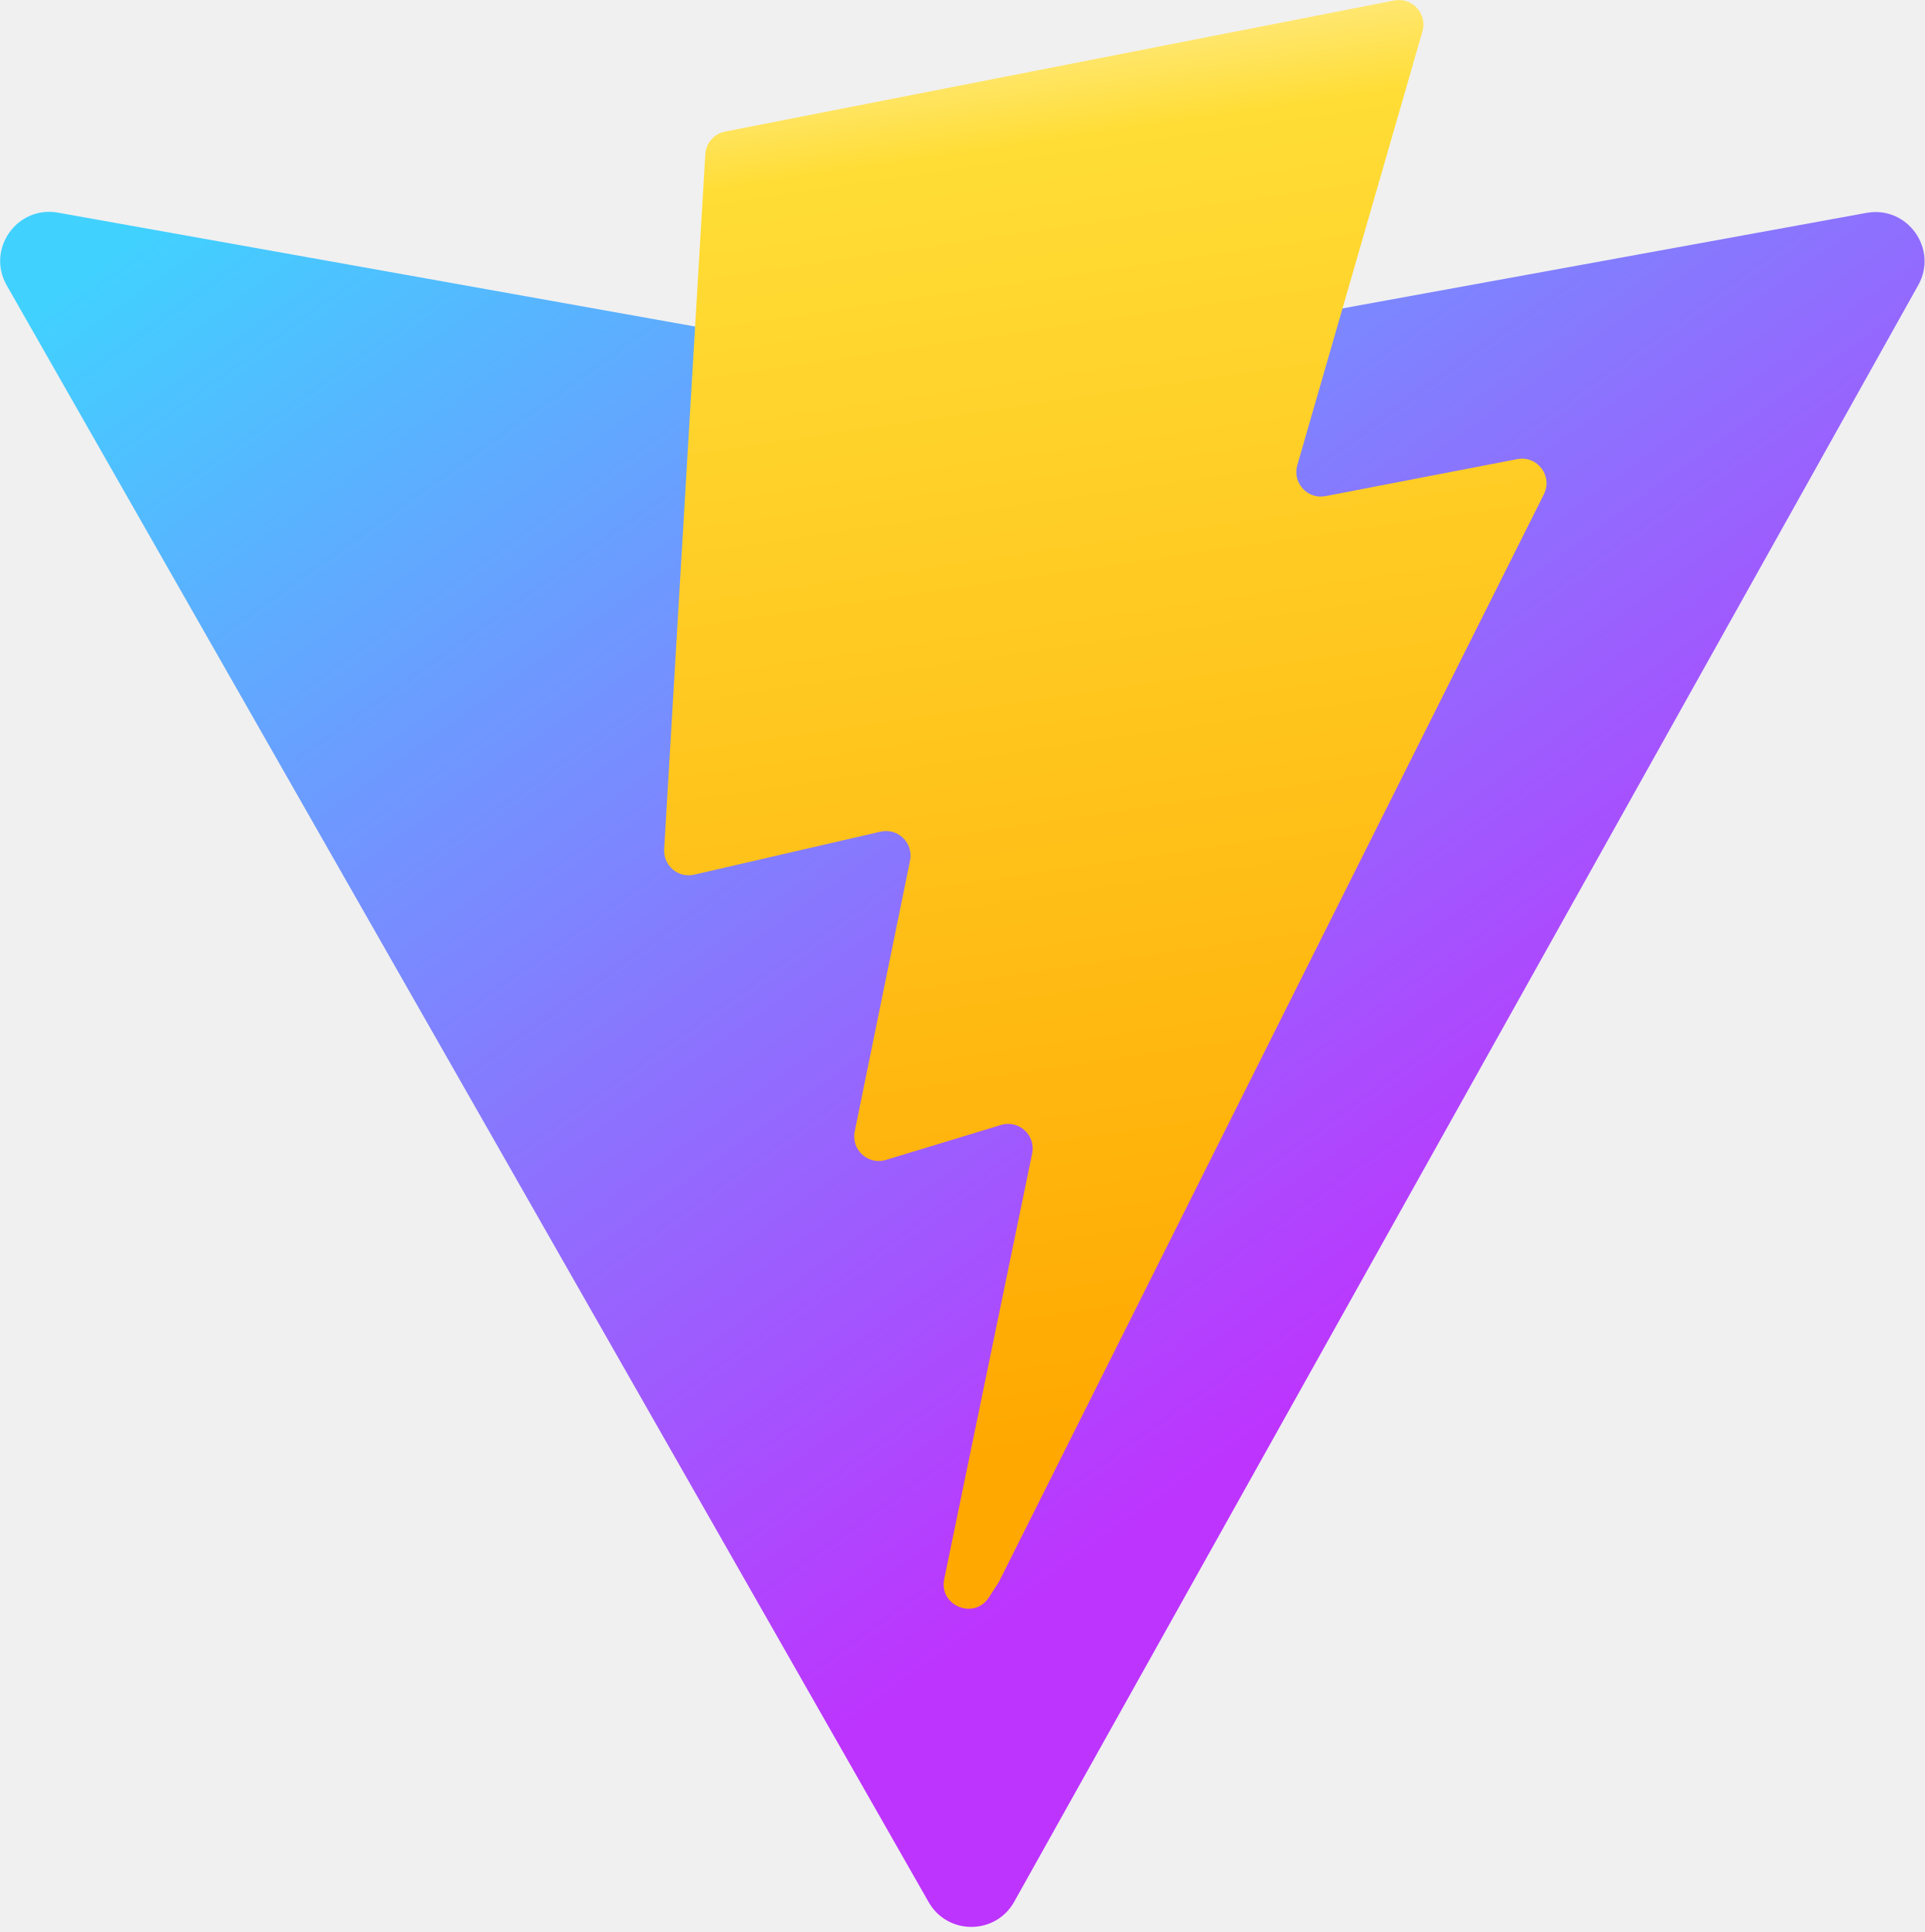
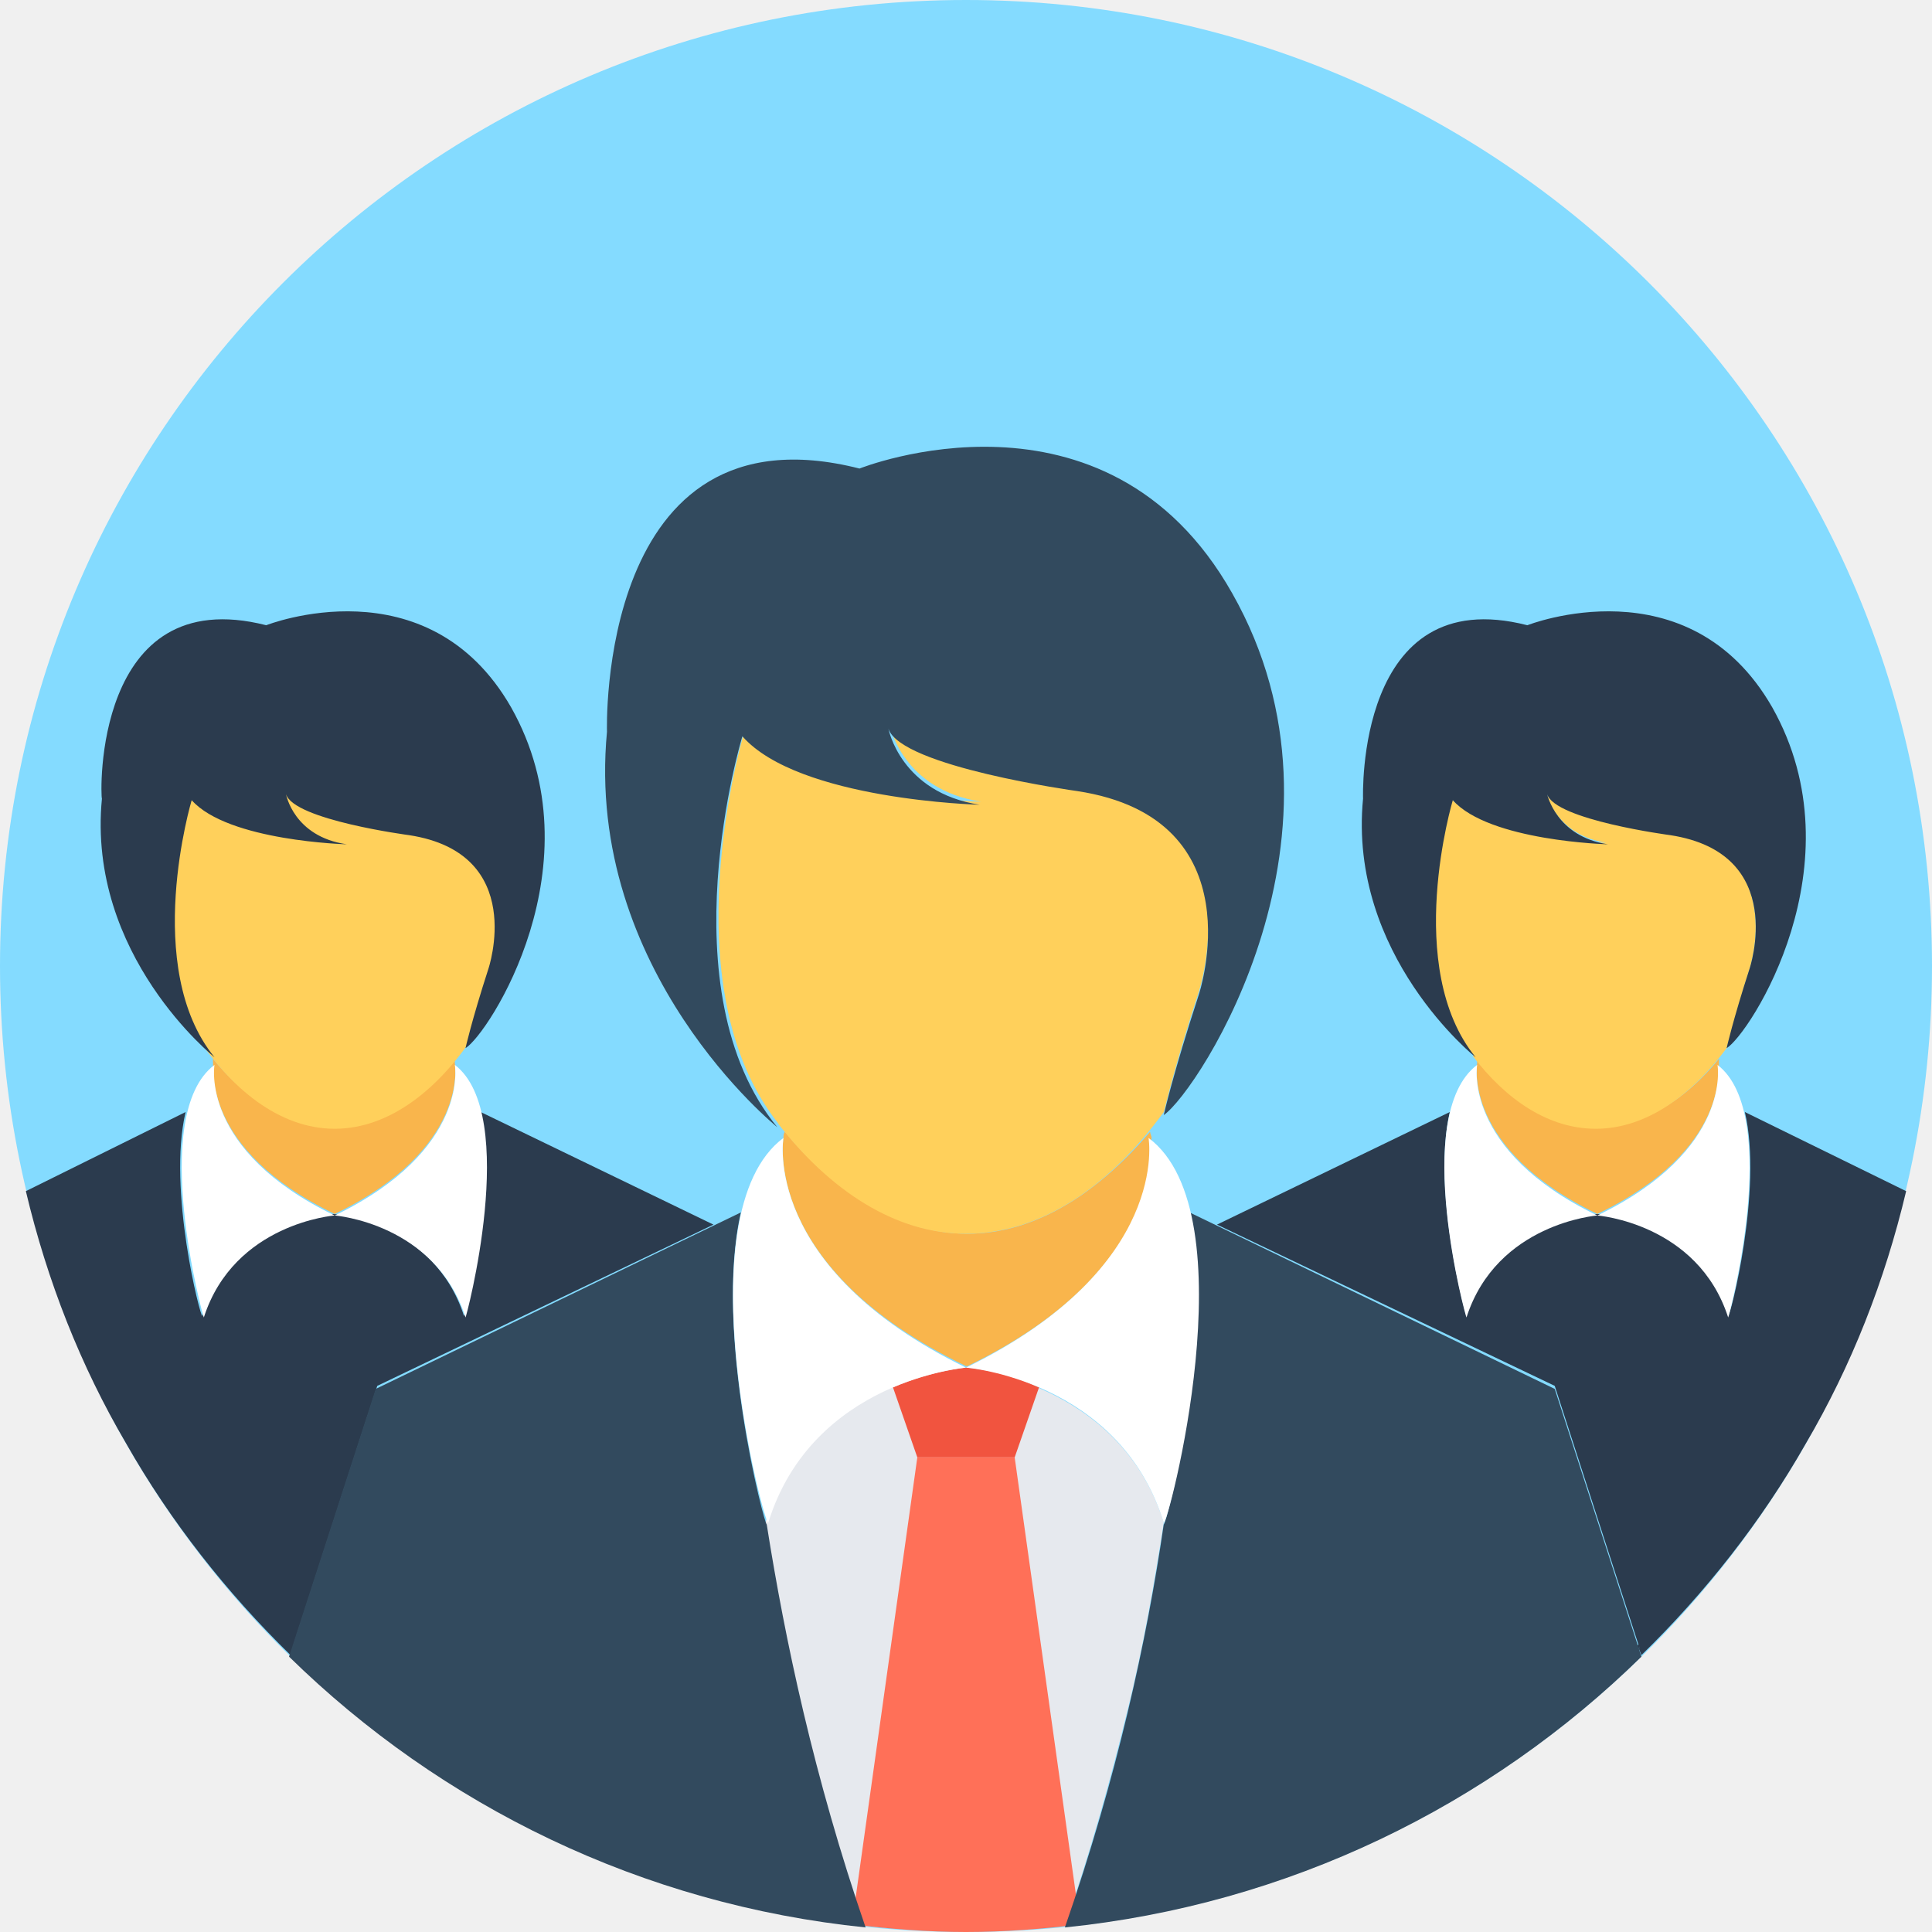
- <svg xmlns="http://www.w3.org/2000/svg" aria-hidden="true" role="img" class="iconify iconify--logos" width="31.88" height="32" preserveAspectRatio="xMidYMid meet" viewBox="0 0 256 257">
-   <defs>
-     <linearGradient id="IconifyId1813088fe1fbc01fb466" x1="-.828%" x2="57.636%" y1="7.652%" y2="78.411%">
-       <stop offset="0%" stop-color="#41D1FF" />
-       <stop offset="100%" stop-color="#BD34FE" />
-     </linearGradient>
-     <linearGradient id="IconifyId1813088fe1fbc01fb467" x1="43.376%" x2="50.316%" y1="2.242%" y2="89.03%">
-       <stop offset="0%" stop-color="#FFEA83" />
-       <stop offset="8.333%" stop-color="#FFDD35" />
-       <stop offset="100%" stop-color="#FFA800" />
-     </linearGradient>
-   </defs>
-   <path fill="url(#IconifyId1813088fe1fbc01fb466)" d="M255.153 37.938L134.897 252.976c-2.483 4.44-8.862 4.466-11.382.048L.875 37.958c-2.746-4.814 1.371-10.646 6.827-9.67l120.385 21.517a6.537 6.537 0 0 0 2.322-.004l117.867-21.483c5.438-.991 9.574 4.796 6.877 9.62Z" />
-   <path fill="url(#IconifyId1813088fe1fbc01fb467)" d="M185.432.063L96.44 17.501a3.268 3.268 0 0 0-2.634 3.014l-5.474 92.456a3.268 3.268 0 0 0 3.997 3.378l24.777-5.718c2.318-.535 4.413 1.507 3.936 3.838l-7.361 36.047c-.495 2.426 1.782 4.5 4.151 3.78l15.304-4.649c2.372-.72 4.652 1.36 4.15 3.788l-11.698 56.621c-.732 3.542 3.979 5.473 5.943 2.437l1.313-2.028l72.516-144.72c1.215-2.423-.88-5.186-3.54-4.672l-25.505 4.922c-2.396.462-4.435-1.77-3.759-4.114l16.646-57.705c.677-2.35-1.37-4.583-3.769-4.113Z" />
+ <svg xmlns="http://www.w3.org/2000/svg" height="800px" width="800px" version="1.1" id="Layer_1" viewBox="0 0 508 508" xml:space="preserve">
+   <circle style="fill:#84DBFF;" cx="254" cy="254" r="254" />
+   <path style="fill:#E6E9EE;" d="M306,400.4c-2.4,15.2-5.2,32-9.6,49.6c-4.4,18-9.6,36.8-16.4,56.4c-8.8,0.8-17.2,1.2-26.4,1.2  c-8.8,0-17.6-0.4-26.4-1.2c-13.6-39.2-21.6-75.6-26-106c12-38,52-40.8,52-40.8S294.4,362.8,306,400.4z" />
+   <path style="fill:#2B3B4E;" d="M501.2,313.2c-5.6,23.6-14.4,46-26.4,66.4c-11.6,20.4-26.4,39.2-43.2,55.6l-0.8-2h-0.4  c0,0,0-0.4,0.4-0.8l-22-68L320,322l61.2-29.6c-4.8,20.8,4.4,54.4,4.4,53.6c8-24.8,34.4-26.8,34.4-26.8s26.4,2,34.4,26.8  c0.4,0.8,9.2-33.2,4.4-53.6L501.2,313.2L501.2,313.2z" />
+   <path style="fill:#F9B54C;" d="M420,319.2L420,319.2c-35.6-17.2-31.6-39.6-31.6-39.6l0,0c0-0.4,0-0.8,0.4-1.2  c8.8,10.8,19.6,17.6,31.6,17.6s22.8-6.8,31.6-17.6c0,0.4,0,0.8,0,0.8l0,0C451.6,280,455.6,302,420,319.2z" />
+   <g>
+     <path style="fill:#FFFFFF;" d="M451.6,280c0,0,4,22.4-31.6,39.6c0,0,26.4,2,34.4,26.8C454.4,347.2,468.8,293.2,451.6,280z" />
+     <path style="fill:#FFFFFF;" d="M388.4,280c0,0-4,22.4,31.6,39.6c0,0-26.4,2-34.4,26.8C385.6,347.2,370.8,293.2,388.4,280z" />
+   </g>
+   <path style="fill:#2B3B4E;" d="M6.8,313.2c5.6,23.6,14.4,46,26.4,66.4c11.6,20.4,26.4,39.2,43.2,55.6l0.8-2h0.4c0,0,0-0.4-0.4-0.8  l22-68l88.4-42.4l-61.2-29.6c4.8,20.8-4.4,54.4-4.4,53.6c-8-24.8-34.4-26.8-34.4-26.8s-26.4,2-34.4,26.8c-0.4,0.8-9.2-33.2-4.4-53.6  L6.8,313.2L6.8,313.2z" />
+   <path style="fill:#F9B54C;" d="M88,319.2L88,319.2c35.6-17.2,31.6-39.6,31.6-39.6l0,0c0-0.4,0-0.8-0.4-1.2  c-8.8,10.8-19.6,17.6-31.6,17.6c-11.6,0-22.8-6.8-31.6-17.6c0,0.4,0,0.8,0,0.8l0,0C56.4,280,52.4,302,88,319.2z" />
+   <g>
+     <path style="fill:#FFFFFF;" d="M56.4,280c0,0-4,22.4,31.6,39.6c0,0-26.4,2-34.4,26.8C53.6,347.2,38.8,293.2,56.4,280z" />
+     <path style="fill:#FFFFFF;" d="M119.6,280c0,0,4,22.4-31.6,39.6c0,0,26.4,2,34.4,26.8C122.4,347.2,136.8,293.2,119.6,280z" />
+   </g>
+   <path style="fill:#FFD05B;" d="M460,254.8c-4,12.8-5.6,19.6-6,20.8l0,0c-9.2,12.4-21.2,21.2-34.4,21.2c-12.4,0-23.6-7.6-32.4-19.2  c0,0,0,0,0.4,0c-19.2-23.6-6-67.6-6-67.6c9.6,10.8,40.8,11.6,40.8,11.6c-12.8-2-15.6-12-16-13.2c2.4,6.4,32.4,10.4,32.4,10.4  C470.4,224,460,254.8,460,254.8z" />
+   <path style="fill:#2B3B4E;" d="M401.6,164.4c0,0,42.4-16.8,64.4,21.6c23.2,41.2-6,86-12,89.6c0,0,1.6-7.2,6-20.8  c0,0,10.4-30.4-20.8-35.2c0,0-30.4-4-32.4-10.8c0,0,2.4,11.2,16,13.2c0,0-31.2-0.8-40.8-11.6c0,0-13.2,44,6,67.6  c0,0-33.6-26.8-29.6-68C358.4,209.6,356.4,152.8,401.6,164.4z" />
+   <path style="fill:#FFD05B;" d="M140.8,219.6c0,34.4-23.6,77.2-52.8,77.2S35.6,254,35.6,219.6s23.6-48,52.8-48  S140.8,184.8,140.8,219.6z" />
+   <path style="fill:#2B3B4E;" d="M70,164.4c0,0,42.4-16.8,64.4,21.6c23.2,41.2-6,86-12,89.6c0,0,1.6-7.2,6-20.8  c0,0,10.4-30.4-20.8-35.2c0,0-30.4-4-32.4-10.8c0,0,2,11.2,16,13.2c0,0-31.2-0.8-40.8-11.6c0,0-13.2,44,6,67.6  c0,0-33.6-26.8-29.6-68C26.4,209.6,24.4,152.8,70,164.4z" />
+   <path style="fill:#F9B54C;" d="M254.4,359.2H254c-54-26-48-60-48-60l0,0c0-0.4,0-1.2,0.4-1.6c13.2,16,30,26.8,48,26.8  s34.4-10.8,48-26.8c0,0.4,0.4,1.2,0.4,1.6l0,0C302,299.2,308,333.2,254.4,359.2z" />
+   <g>
+     <path style="fill:#F1543F;" d="M254.4,359.2C254,359.6,254,359.6,254.4,359.2c-0.4,0-0.4,0-0.4,0H254.4z" />
+     <path style="fill:#F1543F;" d="M273.2,364.8l-6.4,18.4h-25.6l-6.4-18.4c10.4-4.4,19.2-5.2,19.2-5.2S262.8,360,273.2,364.8z" />
+   </g>
+   <path style="fill:#FF7058;" d="M224,506c10,1.2,20,2,30,2s20.4-0.8,30-2l-17.2-122.8h-25.6L224,506z" />
+   <g>
+     <path style="fill:#324A5E;" d="M431.6,435.6c-40,39.2-92.8,65.2-151.6,71.2c13.6-39.2,21.6-75.6,26-106c0.4,1.2,14-50.4,6.8-82   l96,46.4L431.6,435.6z" />
+     <path style="fill:#324A5E;" d="M431.2,433.6h-0.4c0,0,0-0.4,0.4-0.8V433.6z" />
+     <path style="fill:#324A5E;" d="M227.6,506.8c-58.8-6-111.6-32-151.6-71.2l22.8-70.4l96-46.4c-7.2,31.6,6.4,82.8,6.8,82   C206.4,431.2,214,467.2,227.6,506.8z" />
+   </g>
+   <g>
+     <path style="fill:#FFFFFF;" d="M302,299.2c0,0,6,34-48,60.4c0,0,40.4,3.2,52,40.8C306.8,402,328.8,319.2,302,299.2z" />
+     <path style="fill:#FFFFFF;" d="M310,385.2c0.4-2,0.8-4,1.2-6.4C310.8,381.2,310.4,383.2,310,385.2z" />
+     <path style="fill:#FFFFFF;" d="M206,299.2c0,0-6,34,48,60.4c0,0-40.4,3.2-52,40.8C201.2,402,179.2,319.2,206,299.2z" />
+     <path style="fill:#FFFFFF;" d="M196.8,379.2c0.4,2.4,0.8,4.4,1.2,6.4C197.6,383.2,197.2,381.2,196.8,379.2z" />
+   </g>
+   <path style="fill:#FFD05B;" d="M315.2,260.8c-6.4,19.6-8.8,30.4-9.2,31.6l0,0c-14,19.2-32,32-52,32c-18.8,0-36-11.6-49.6-29.2  l0.4,0.4c-29.2-36.4-9.2-102.8-9.2-102.8c14.8,16.8,62.4,18,62.4,18c-20.8-3.2-24-20-24-20c3.2,10,49.6,16.4,49.6,16.4  C330.8,214,315.2,260.8,315.2,260.8z" />
+   <path style="fill:#324A5E;" d="M324,156c-33.2-58.8-98-32.8-98-32.8c-69.2-17.6-66.4,69.2-66.4,69.2c-6,63.2,44.8,104,44.8,104  c-29.6-36-9.2-102.8-9.2-102.8c14.8,16.8,62.4,18,62.4,18c-20.8-3.2-24-20-24-20c3.2,10,49.6,16.4,49.6,16.4  c47.6,7.2,32,53.6,32,53.6c-6.8,20.8-9.2,31.6-9.2,31.6C315.2,286.8,359.6,218.8,324,156z" />
</svg>
